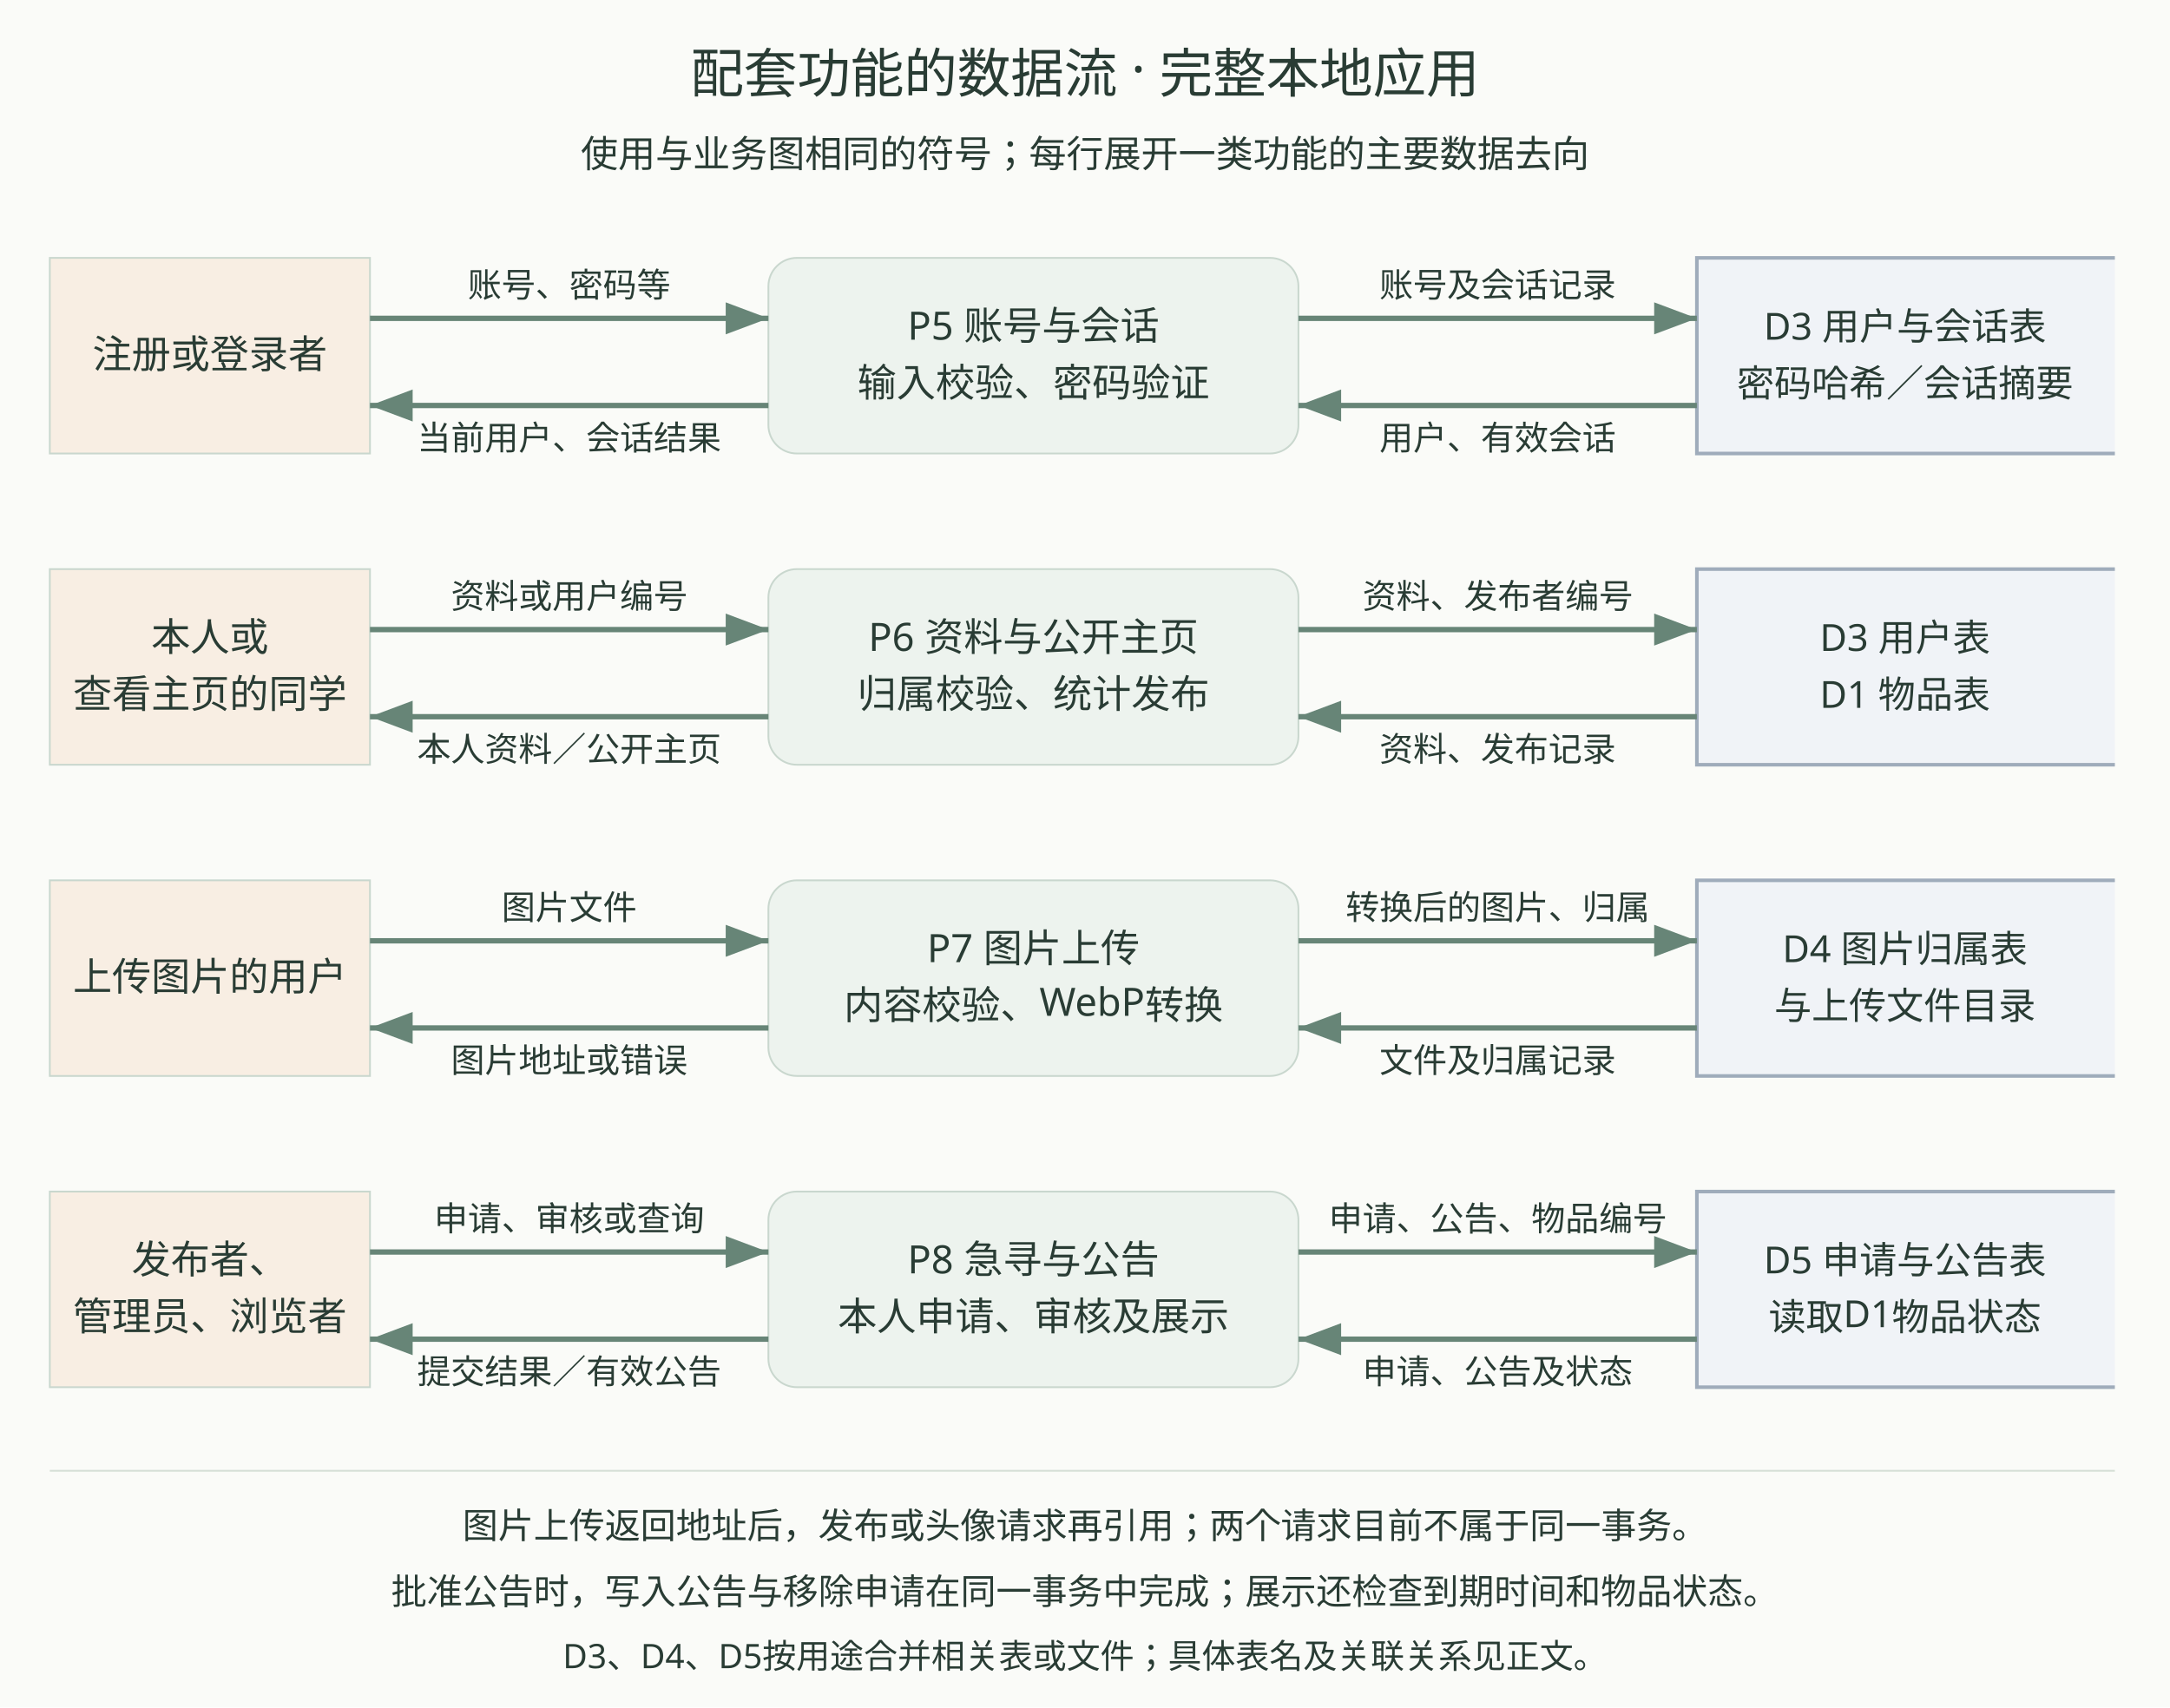
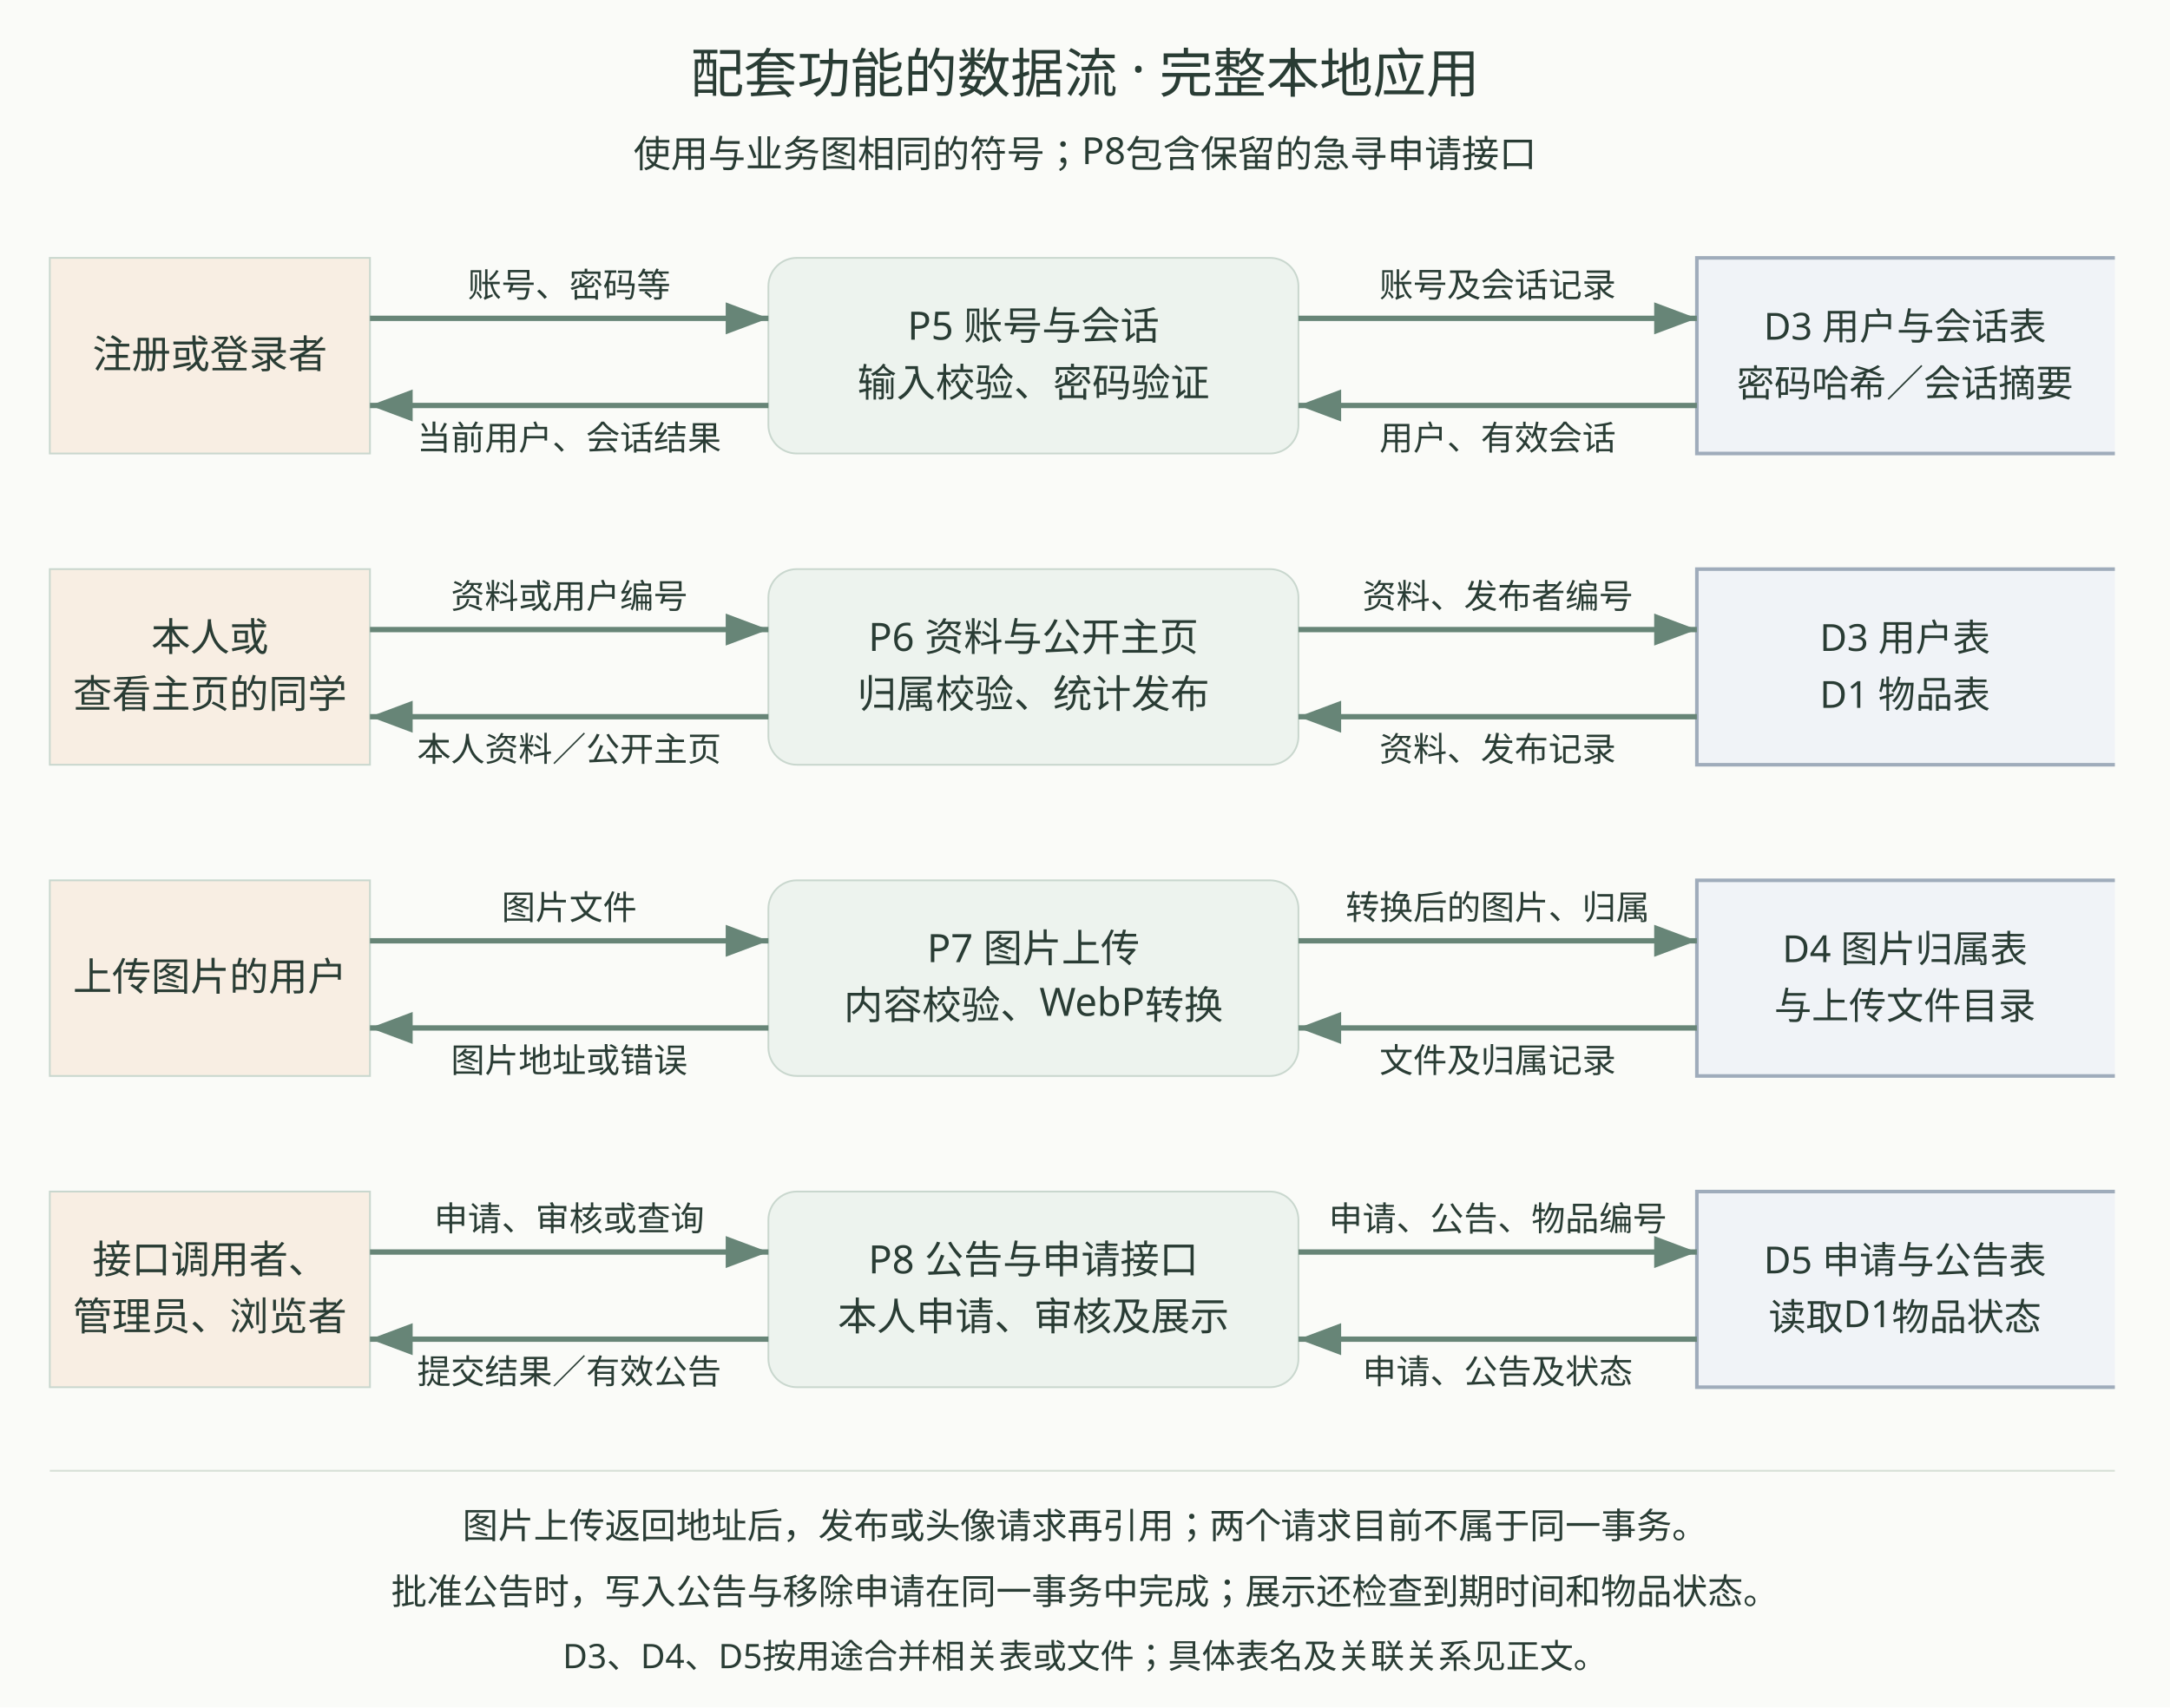
<svg xmlns="http://www.w3.org/2000/svg" width="1220" height="960" viewBox="0 0 1220 960">
  <defs>
    <marker id="arrow" markerWidth="10" markerHeight="10" refX="8" refY="3" orient="auto">
      <path d="M0,0 L0,6 L8,3 z" fill="#678577" />
    </marker>
  </defs>
  <rect width="100%" height="100%" fill="#fafbf8" />
  <text x="610" y="52" font-family="Microsoft YaHei, sans-serif" font-size="30" fill="#293c34" text-anchor="middle">配套功能的数据流 · 完整本地应用</text>
-   <text x="610" y="94" font-family="Microsoft YaHei, sans-serif" font-size="21" fill="#293c34" text-anchor="middle">使用与业务图相同的符号；每行展开一类功能的主要数据去向</text>
+   <text x="610" y="94" font-family="Microsoft YaHei, sans-serif" font-size="21" fill="#293c34" text-anchor="middle">使用与业务图相同的符号；P8包含保留的急寻申请接口</text>
  <rect x="28" y="145" width="180" height="110" fill="#f8eee3" stroke="#c9d7ce" />
  <text x="118" y="207" font-family="Microsoft YaHei, sans-serif" font-size="22" fill="#293c34" text-anchor="middle">注册或登录者</text>
  <rect x="432" y="145" width="298" height="110" rx="16" fill="#edf3ee" stroke="#c9d7ce" />
  <text x="581" y="191" font-family="Microsoft YaHei, sans-serif" font-size="22" fill="#293c34" text-anchor="middle">P5 账号与会话</text>
  <text x="581" y="223" font-family="Microsoft YaHei, sans-serif" font-size="22" fill="#293c34" text-anchor="middle">输入校验、密码验证</text>
  <path d="M1189,145 H954 V255 H1189" fill="#f0f3f7" stroke="#9facbb" stroke-width="2" />
  <text x="1071" y="191" font-family="Microsoft YaHei, sans-serif" font-size="21" fill="#293c34" text-anchor="middle">D3 用户与会话表</text>
  <text x="1071" y="223" font-family="Microsoft YaHei, sans-serif" font-size="21" fill="#293c34" text-anchor="middle">密码哈希／会话摘要</text>
  <path d="M208,179 L432,179" fill="none" stroke="#678577" stroke-width="3" marker-end="url(#arrow)" />
  <text x="320" y="167" font-family="Microsoft YaHei, sans-serif" font-size="19" fill="#293c34" text-anchor="middle">账号、密码等</text>
  <path d="M432,228 L208,228" fill="none" stroke="#678577" stroke-width="3" marker-end="url(#arrow)" />
  <text x="320" y="253" font-family="Microsoft YaHei, sans-serif" font-size="19" fill="#293c34" text-anchor="middle">当前用户、会话结果</text>
  <path d="M730,179 L954,179" fill="none" stroke="#678577" stroke-width="3" marker-end="url(#arrow)" />
  <text x="842" y="167" font-family="Microsoft YaHei, sans-serif" font-size="19" fill="#293c34" text-anchor="middle">账号及会话记录</text>
  <path d="M954,228 L730,228" fill="none" stroke="#678577" stroke-width="3" marker-end="url(#arrow)" />
  <text x="842" y="253" font-family="Microsoft YaHei, sans-serif" font-size="19" fill="#293c34" text-anchor="middle">用户、有效会话</text>
  <rect x="28" y="320" width="180" height="110" fill="#f8eee3" stroke="#c9d7ce" />
  <text x="118" y="366" font-family="Microsoft YaHei, sans-serif" font-size="22" fill="#293c34" text-anchor="middle">本人或</text>
  <text x="118" y="398" font-family="Microsoft YaHei, sans-serif" font-size="22" fill="#293c34" text-anchor="middle">查看主页的同学</text>
  <rect x="432" y="320" width="298" height="110" rx="16" fill="#edf3ee" stroke="#c9d7ce" />
  <text x="581" y="366" font-family="Microsoft YaHei, sans-serif" font-size="22" fill="#293c34" text-anchor="middle">P6 资料与公开主页</text>
  <text x="581" y="398" font-family="Microsoft YaHei, sans-serif" font-size="22" fill="#293c34" text-anchor="middle">归属校验、统计发布</text>
  <path d="M1189,320 H954 V430 H1189" fill="#f0f3f7" stroke="#9facbb" stroke-width="2" />
  <text x="1071" y="366" font-family="Microsoft YaHei, sans-serif" font-size="21" fill="#293c34" text-anchor="middle">D3 用户表</text>
  <text x="1071" y="398" font-family="Microsoft YaHei, sans-serif" font-size="21" fill="#293c34" text-anchor="middle">D1 物品表</text>
  <path d="M208,354 L432,354" fill="none" stroke="#678577" stroke-width="3" marker-end="url(#arrow)" />
  <text x="320" y="342" font-family="Microsoft YaHei, sans-serif" font-size="19" fill="#293c34" text-anchor="middle">资料或用户编号</text>
  <path d="M432,403 L208,403" fill="none" stroke="#678577" stroke-width="3" marker-end="url(#arrow)" />
  <text x="320" y="428" font-family="Microsoft YaHei, sans-serif" font-size="19" fill="#293c34" text-anchor="middle">本人资料／公开主页</text>
  <path d="M730,354 L954,354" fill="none" stroke="#678577" stroke-width="3" marker-end="url(#arrow)" />
  <text x="842" y="342" font-family="Microsoft YaHei, sans-serif" font-size="19" fill="#293c34" text-anchor="middle">资料、发布者编号</text>
  <path d="M954,403 L730,403" fill="none" stroke="#678577" stroke-width="3" marker-end="url(#arrow)" />
  <text x="842" y="428" font-family="Microsoft YaHei, sans-serif" font-size="19" fill="#293c34" text-anchor="middle">资料、发布记录</text>
  <rect x="28" y="495" width="180" height="110" fill="#f8eee3" stroke="#c9d7ce" />
  <text x="118" y="557" font-family="Microsoft YaHei, sans-serif" font-size="22" fill="#293c34" text-anchor="middle">上传图片的用户</text>
  <rect x="432" y="495" width="298" height="110" rx="16" fill="#edf3ee" stroke="#c9d7ce" />
  <text x="581" y="541" font-family="Microsoft YaHei, sans-serif" font-size="22" fill="#293c34" text-anchor="middle">P7 图片上传</text>
  <text x="581" y="573" font-family="Microsoft YaHei, sans-serif" font-size="22" fill="#293c34" text-anchor="middle">内容校验、WebP转换</text>
  <path d="M1189,495 H954 V605 H1189" fill="#f0f3f7" stroke="#9facbb" stroke-width="2" />
  <text x="1071" y="541" font-family="Microsoft YaHei, sans-serif" font-size="21" fill="#293c34" text-anchor="middle">D4 图片归属表</text>
  <text x="1071" y="573" font-family="Microsoft YaHei, sans-serif" font-size="21" fill="#293c34" text-anchor="middle">与上传文件目录</text>
  <path d="M208,529 L432,529" fill="none" stroke="#678577" stroke-width="3" marker-end="url(#arrow)" />
  <text x="320" y="517" font-family="Microsoft YaHei, sans-serif" font-size="19" fill="#293c34" text-anchor="middle">图片文件</text>
  <path d="M432,578 L208,578" fill="none" stroke="#678577" stroke-width="3" marker-end="url(#arrow)" />
  <text x="320" y="603" font-family="Microsoft YaHei, sans-serif" font-size="19" fill="#293c34" text-anchor="middle">图片地址或错误</text>
  <path d="M730,529 L954,529" fill="none" stroke="#678577" stroke-width="3" marker-end="url(#arrow)" />
  <text x="842" y="517" font-family="Microsoft YaHei, sans-serif" font-size="19" fill="#293c34" text-anchor="middle">转换后的图片、归属</text>
  <path d="M954,578 L730,578" fill="none" stroke="#678577" stroke-width="3" marker-end="url(#arrow)" />
  <text x="842" y="603" font-family="Microsoft YaHei, sans-serif" font-size="19" fill="#293c34" text-anchor="middle">文件及归属记录</text>
  <rect x="28" y="670" width="180" height="110" fill="#f8eee3" stroke="#c9d7ce" />
-   <text x="118" y="716" font-family="Microsoft YaHei, sans-serif" font-size="22" fill="#293c34" text-anchor="middle">发布者、</text>
+   <text x="118" y="716" font-family="Microsoft YaHei, sans-serif" font-size="22" fill="#293c34" text-anchor="middle">接口调用者、</text>
  <text x="118" y="748" font-family="Microsoft YaHei, sans-serif" font-size="22" fill="#293c34" text-anchor="middle">管理员、浏览者</text>
  <rect x="432" y="670" width="298" height="110" rx="16" fill="#edf3ee" stroke="#c9d7ce" />
-   <text x="581" y="716" font-family="Microsoft YaHei, sans-serif" font-size="22" fill="#293c34" text-anchor="middle">P8 急寻与公告</text>
+   <text x="581" y="716" font-family="Microsoft YaHei, sans-serif" font-size="22" fill="#293c34" text-anchor="middle">P8 公告与申请接口</text>
  <text x="581" y="748" font-family="Microsoft YaHei, sans-serif" font-size="22" fill="#293c34" text-anchor="middle">本人申请、审核及展示</text>
  <path d="M1189,670 H954 V780 H1189" fill="#f0f3f7" stroke="#9facbb" stroke-width="2" />
  <text x="1071" y="716" font-family="Microsoft YaHei, sans-serif" font-size="21" fill="#293c34" text-anchor="middle">D5 申请与公告表</text>
  <text x="1071" y="748" font-family="Microsoft YaHei, sans-serif" font-size="21" fill="#293c34" text-anchor="middle">读取D1物品状态</text>
  <path d="M208,704 L432,704" fill="none" stroke="#678577" stroke-width="3" marker-end="url(#arrow)" />
  <text x="320" y="692" font-family="Microsoft YaHei, sans-serif" font-size="19" fill="#293c34" text-anchor="middle">申请、审核或查询</text>
  <path d="M432,753 L208,753" fill="none" stroke="#678577" stroke-width="3" marker-end="url(#arrow)" />
  <text x="320" y="778" font-family="Microsoft YaHei, sans-serif" font-size="19" fill="#293c34" text-anchor="middle">提交结果／有效公告</text>
  <path d="M730,704 L954,704" fill="none" stroke="#678577" stroke-width="3" marker-end="url(#arrow)" />
  <text x="842" y="692" font-family="Microsoft YaHei, sans-serif" font-size="19" fill="#293c34" text-anchor="middle">申请、公告、物品编号</text>
  <path d="M954,753 L730,753" fill="none" stroke="#678577" stroke-width="3" marker-end="url(#arrow)" />
  <text x="842" y="778" font-family="Microsoft YaHei, sans-serif" font-size="19" fill="#293c34" text-anchor="middle">申请、公告及状态</text>
  <line x1="28" y1="827" x2="1189" y2="827" stroke="#d5dfd6" />
  <text x="610" y="865" font-family="Microsoft YaHei, sans-serif" font-size="20" fill="#293c34" text-anchor="middle">图片上传返回地址后，发布或头像请求再引用；两个请求目前不属于同一事务。</text>
  <text x="610" y="902" font-family="Microsoft YaHei, sans-serif" font-size="20" fill="#293c34" text-anchor="middle">批准公告时，写入公告与移除申请在同一事务中完成；展示还检查到期时间和物品状态。</text>
  <text x="610" y="938" font-family="Microsoft YaHei, sans-serif" font-size="19" fill="#293c34" text-anchor="middle">D3、D4、D5按用途合并相关表或文件；具体表名及关联关系见正文。</text>
</svg>
